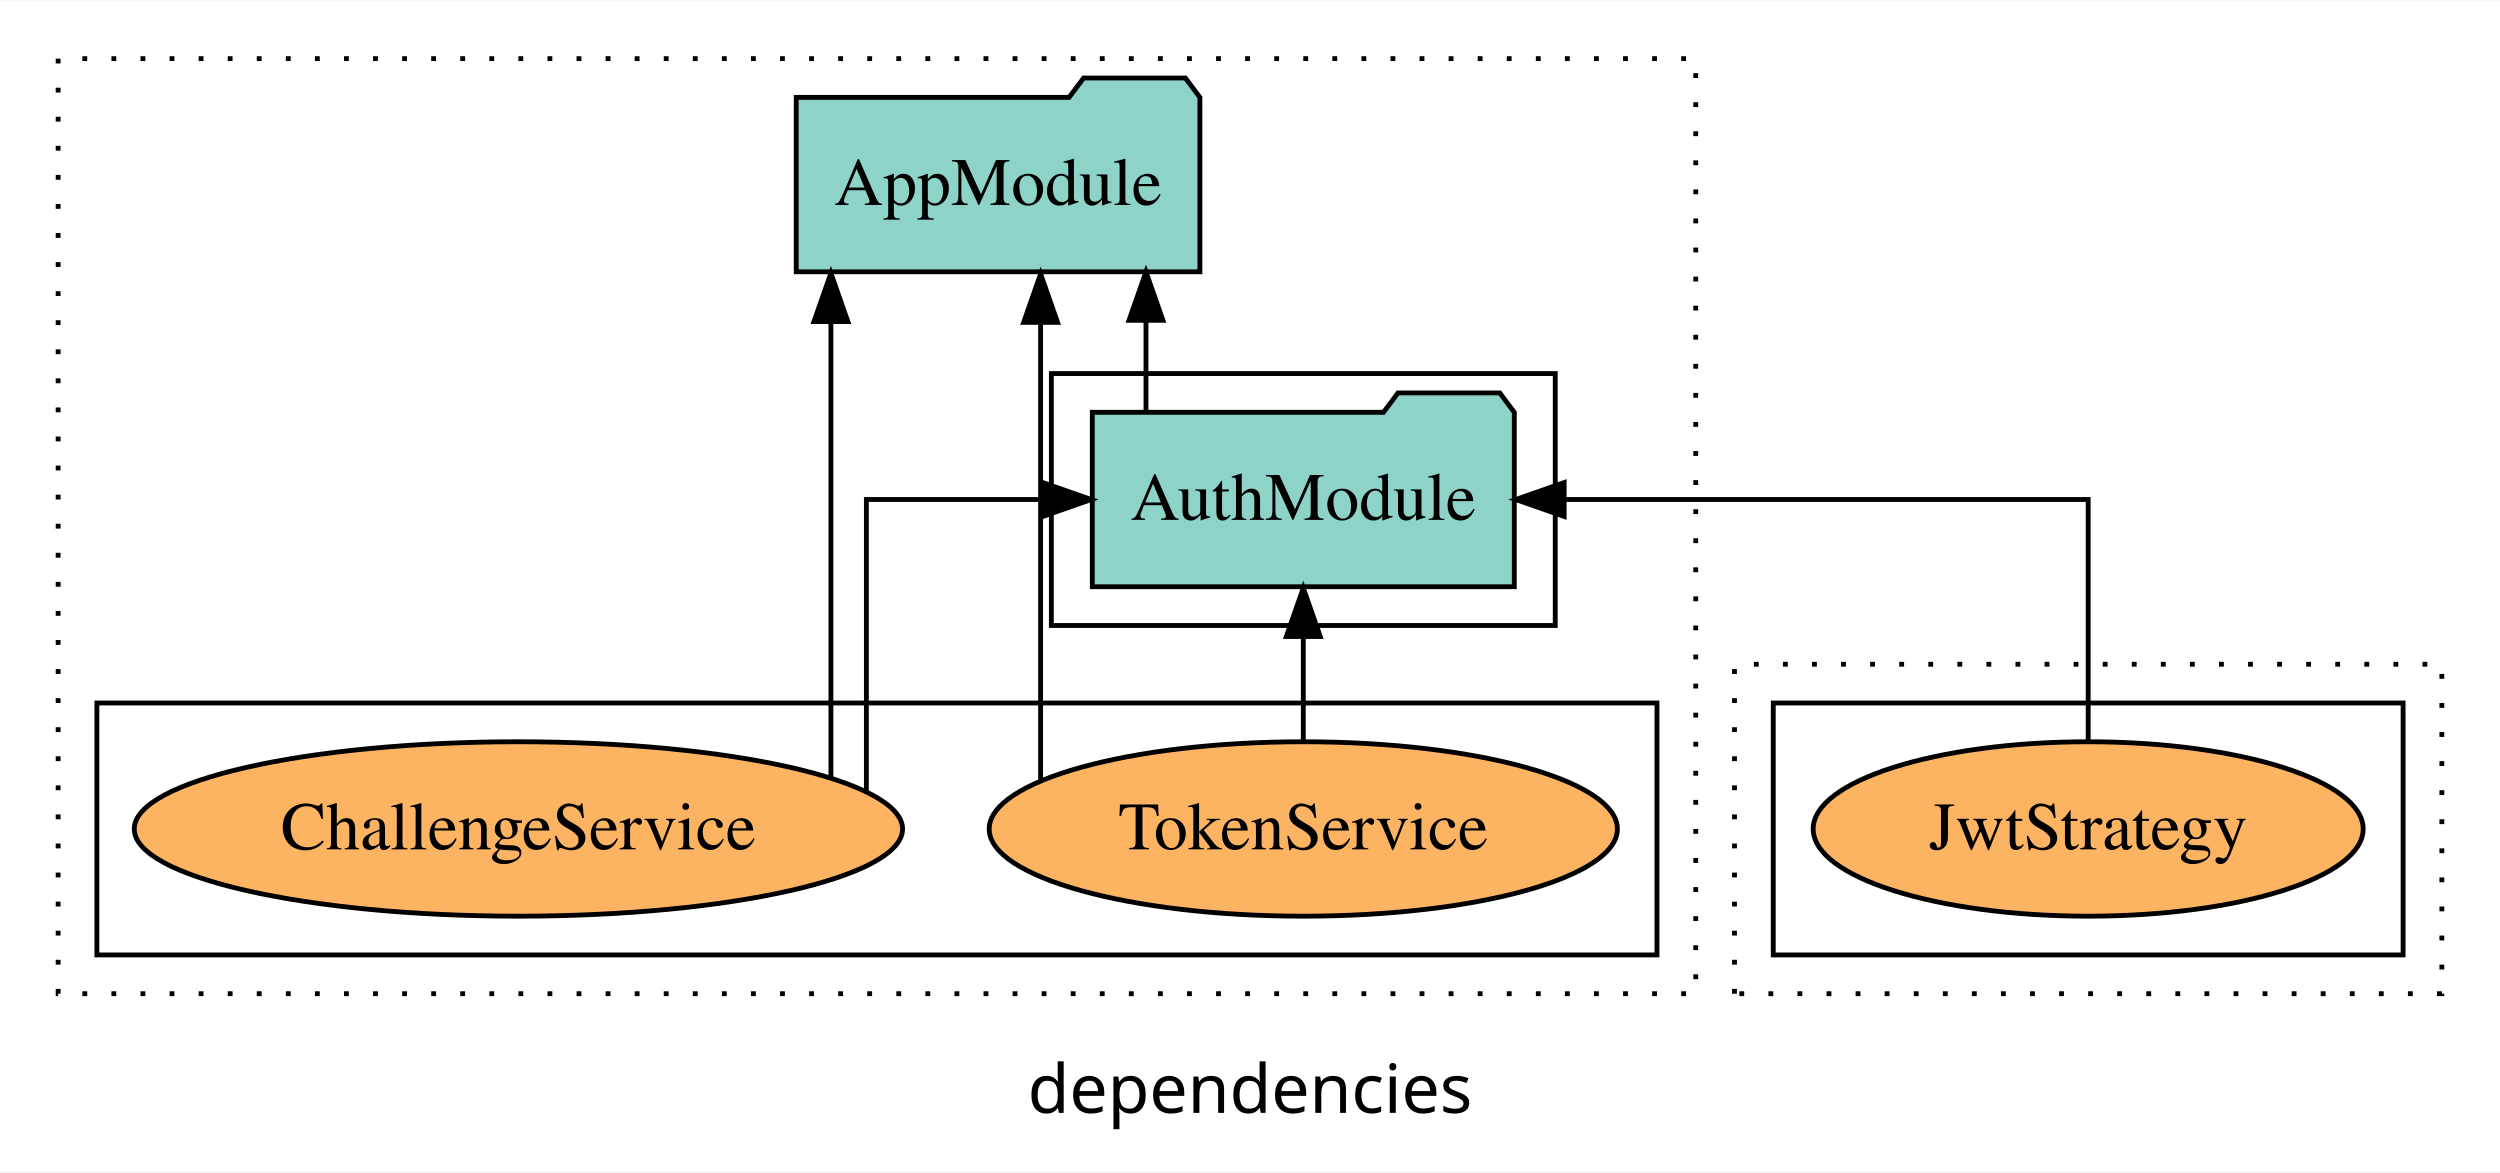
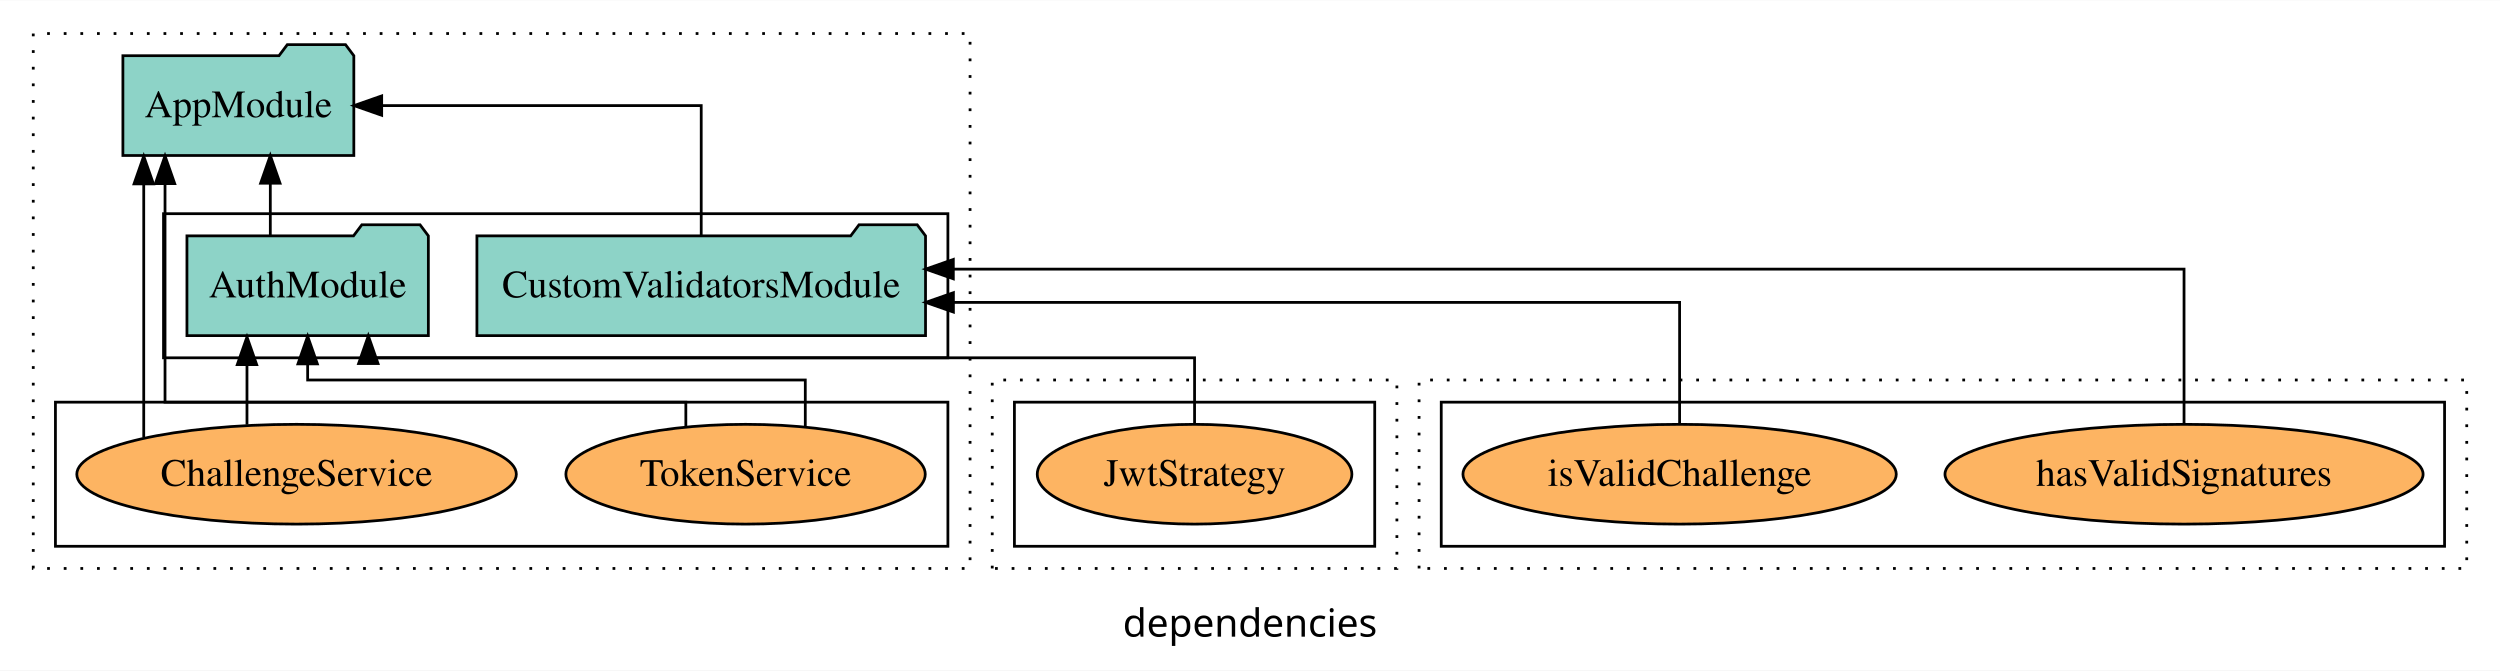
- <svg xmlns="http://www.w3.org/2000/svg" width="516pt" height="242pt" viewBox="0.00 0.00 516.00 241.80">
+ <svg xmlns="http://www.w3.org/2000/svg" width="902pt" height="242pt" viewBox="0.00 0.00 902.00 241.80">
  <g id="graph0" class="graph" transform="scale(1 1) rotate(0) translate(4 237.8)">
-     <polygon fill="white" stroke="transparent" points="-4,4 -4,-237.8 512,-237.8 512,4 -4,4" />
-     <text text-anchor="middle" x="254" y="-8.2" font-family="sans-serif" font-size="14.00">dependencies</text>
+     <polygon fill="white" stroke="transparent" points="-4,4 -4,-237.8 898,-237.8 898,4 -4,4" />
+     <text text-anchor="middle" x="447" y="-8.2" font-family="sans-serif" font-size="14.00">dependencies</text>
    <g id="clust1" class="cluster">
      <polygon fill="none" stroke="black" stroke-dasharray="1,5" points="8,-32.8 8,-225.8 346,-225.8 346,-32.8 8,-32.8" />
    </g>
    <g id="clust3" class="cluster">
-       <polygon fill="none" stroke="black" points="213,-108.8 213,-160.8 317,-160.8 317,-108.8 213,-108.8" />
+       <polygon fill="none" stroke="black" points="55,-108.8 55,-160.8 338,-160.8 338,-108.8 55,-108.8" />
    </g>
    <g id="clust6" class="cluster">
      <polygon fill="none" stroke="black" points="16,-40.8 16,-92.8 338,-92.8 338,-40.8 16,-40.8" />
    </g>
    <g id="clust7" class="cluster">
      <polygon fill="none" stroke="black" stroke-dasharray="1,5" points="354,-32.8 354,-100.8 500,-100.8 500,-32.8 354,-32.8" />
    </g>
    <g id="clust12" class="cluster">
      <polygon fill="none" stroke="black" points="362,-40.8 362,-92.8 492,-92.8 492,-40.8 362,-40.8" />
    </g>
+     <g id="clust13" class="cluster">
+       <polygon fill="none" stroke="black" stroke-dasharray="1,5" points="508,-32.8 508,-100.8 886,-100.8 886,-32.8 508,-32.8" />
+     </g>
+     <g id="clust18" class="cluster">
+       <polygon fill="none" stroke="black" points="516,-40.8 516,-92.8 878,-92.8 878,-40.8 516,-40.8" />
+     </g>
    <g id="node1" class="node">
-       <polygon fill="#8dd3c7" stroke="black" points="308.55,-152.8 305.55,-156.8 284.55,-156.8 281.55,-152.8 221.45,-152.8 221.45,-116.8 308.55,-116.8 308.55,-152.8" />
-       <text text-anchor="middle" x="265" y="-130.6" font-family="Times,serif" font-size="14.00">AuthModule</text>
+       <polygon fill="#8dd3c7" stroke="black" points="150.55,-152.8 147.55,-156.8 126.55,-156.8 123.55,-152.8 63.45,-152.8 63.45,-116.8 150.55,-116.8 150.55,-152.8" />
+       <text text-anchor="middle" x="107" y="-130.6" font-family="Times,serif" font-size="14.00">AuthModule</text>
+     </g>
+     <g id="node3" class="node">
+       <polygon fill="#8dd3c7" stroke="black" points="123.66,-217.8 120.66,-221.8 99.66,-221.8 96.66,-217.8 40.34,-217.8 40.34,-181.8 123.66,-181.8 123.66,-217.8" />
+       <text text-anchor="middle" x="82" y="-195.6" font-family="Times,serif" font-size="14.00">AppModule</text>
+     </g>
+     <g id="edge1" class="edge">
+       <path fill="none" stroke="black" d="M93.53,-152.91C93.53,-152.91 93.53,-171.79 93.53,-171.79" />
+       <polygon fill="black" stroke="black" points="90.03,-171.79 93.53,-181.79 97.03,-171.79 90.03,-171.79" />
    </g>
    <g id="node2" class="node">
-       <polygon fill="#8dd3c7" stroke="black" points="243.66,-217.8 240.66,-221.8 219.66,-221.8 216.66,-217.8 160.34,-217.8 160.34,-181.8 243.66,-181.8 243.66,-217.8" />
-       <text text-anchor="middle" x="202" y="-195.6" font-family="Times,serif" font-size="14.00">AppModule</text>
+       <polygon fill="#8dd3c7" stroke="black" points="329.93,-152.8 326.93,-156.8 305.93,-156.8 302.93,-152.8 168.07,-152.8 168.07,-116.8 329.93,-116.8 329.93,-152.8" />
+       <text text-anchor="middle" x="249" y="-130.6" font-family="Times,serif" font-size="14.00">CustomValidatorsModule</text>
    </g>
-     <g id="edge1" class="edge">
-       <path fill="none" stroke="black" d="M232.53,-152.91C232.53,-152.91 232.53,-171.79 232.53,-171.79" />
-       <polygon fill="black" stroke="black" points="229.03,-171.79 232.53,-181.79 236.03,-171.79 229.03,-171.79" />
+     <g id="edge2" class="edge">
+       <path fill="none" stroke="black" d="M249,-152.91C249,-172.14 249,-199.8 249,-199.8 249,-199.8 133.71,-199.8 133.71,-199.8" />
+       <polygon fill="black" stroke="black" points="133.71,-196.3 123.71,-199.8 133.71,-203.3 133.71,-196.3" />
    </g>
-     <g id="node3" class="node">
+     <g id="node4" class="node">
      <ellipse fill="#fdb462" stroke="black" cx="103" cy="-66.8" rx="79.29" ry="18" />
      <text text-anchor="middle" x="103" y="-62.6" font-family="Times,serif" font-size="14.00">ChallengeService</text>
    </g>
-     <g id="edge4" class="edge">
-       <path fill="none" stroke="black" d="M174.82,-74.6C174.82,-92.46 174.82,-134.8 174.82,-134.8 174.82,-134.8 211.23,-134.8 211.23,-134.8" />
-       <polygon fill="black" stroke="black" points="211.23,-138.3 221.23,-134.8 211.23,-131.3 211.23,-138.3" />
+     <g id="edge5" class="edge">
+       <path fill="none" stroke="black" d="M85.11,-84.67C85.11,-84.67 85.11,-106.34 85.11,-106.34" />
+       <polygon fill="black" stroke="black" points="81.61,-106.34 85.11,-116.34 88.61,-106.34 81.61,-106.34" />
    </g>
-     <g id="edge2" class="edge">
-       <path fill="none" stroke="black" d="M167.5,-77.24C167.5,-77.24 167.5,-171.52 167.5,-171.52" />
-       <polygon fill="black" stroke="black" points="164,-171.52 167.5,-181.52 171,-171.52 164,-171.52" />
+     <g id="edge3" class="edge">
+       <path fill="none" stroke="black" d="M47.86,-80.04C47.86,-80.04 47.86,-171.56 47.86,-171.56" />
+       <polygon fill="black" stroke="black" points="44.36,-171.56 47.86,-181.56 51.36,-171.56 44.36,-171.56" />
    </g>
-     <g id="node4" class="node">
+     <g id="node5" class="node">
      <ellipse fill="#fdb462" stroke="black" cx="265" cy="-66.8" rx="64.83" ry="18" />
      <text text-anchor="middle" x="265" y="-62.6" font-family="Times,serif" font-size="14.00">TokenService</text>
    </g>
-     <g id="edge6" class="edge">
-       <path fill="none" stroke="black" d="M265,-85.02C265,-85.02 265,-106.53 265,-106.53" />
-       <polygon fill="black" stroke="black" points="261.5,-106.53 265,-116.53 268.5,-106.53 261.5,-106.53" />
+     <g id="edge7" class="edge">
+       <path fill="none" stroke="black" d="M286.55,-83.8C286.55,-92.3 286.55,-100.8 286.55,-100.8 286.55,-100.8 107,-100.8 107,-100.8 107,-100.8 107,-106.61 107,-106.61" />
+       <polygon fill="black" stroke="black" points="103.5,-106.61 107,-116.61 110.5,-106.61 103.5,-106.61" />
    </g>
-     <g id="edge3" class="edge">
-       <path fill="none" stroke="black" d="M210.78,-76.8C210.78,-76.8 210.78,-171.36 210.78,-171.36" />
-       <polygon fill="black" stroke="black" points="207.28,-171.36 210.78,-181.36 214.28,-171.36 207.28,-171.36" />
+     <g id="edge4" class="edge">
+       <path fill="none" stroke="black" d="M243.45,-84C243.45,-88.83 243.45,-92.8 243.45,-92.8 243.45,-92.8 55.54,-92.8 55.54,-92.8 55.54,-92.8 55.54,-171.65 55.54,-171.65" />
+       <polygon fill="black" stroke="black" points="52.04,-171.65 55.54,-181.65 59.04,-171.65 52.04,-171.65" />
    </g>
-     <g id="node5" class="node">
+     <g id="node6" class="node">
      <ellipse fill="#fdb462" stroke="black" cx="427" cy="-66.8" rx="56.76" ry="18" />
      <text text-anchor="middle" x="427" y="-62.6" font-family="Times,serif" font-size="14.00">JwtStrategy</text>
    </g>
-     <g id="edge5" class="edge">
-       <path fill="none" stroke="black" d="M427,-85.02C427,-105.17 427,-134.8 427,-134.8 427,-134.8 318.84,-134.8 318.84,-134.8" />
-       <polygon fill="black" stroke="black" points="318.84,-131.3 308.84,-134.8 318.84,-138.3 318.84,-131.3" />
+     <g id="edge6" class="edge">
+       <path fill="none" stroke="black" d="M427,-84.86C427,-96.24 427,-108.8 427,-108.8 427,-108.8 128.89,-108.8 128.89,-108.8 128.89,-108.8 128.89,-109.59 128.89,-109.59" />
+       <polygon fill="black" stroke="black" points="125.39,-106.74 128.89,-116.74 132.39,-106.74 125.39,-106.74" />
+     </g>
+     <g id="node7" class="node">
+       <ellipse fill="#fdb462" stroke="black" cx="784" cy="-66.8" rx="86.25" ry="18" />
+       <text text-anchor="middle" x="784" y="-62.6" font-family="Times,serif" font-size="14.00">hasValidSignatures</text>
+     </g>
+     <g id="edge8" class="edge">
+       <path fill="none" stroke="black" d="M784,-85.09C784,-107.01 784,-140.8 784,-140.8 784,-140.8 339.96,-140.8 339.96,-140.8" />
+       <polygon fill="black" stroke="black" points="339.96,-137.3 329.96,-140.8 339.96,-144.3 339.96,-137.3" />
+     </g>
+     <g id="node8" class="node">
+       <ellipse fill="#fdb462" stroke="black" cx="602" cy="-66.8" rx="78.17" ry="18" />
+       <text text-anchor="middle" x="602" y="-62.6" font-family="Times,serif" font-size="14.00">isValidChallenge</text>
+     </g>
+     <g id="edge9" class="edge">
+       <path fill="none" stroke="black" d="M602,-85.07C602,-103.36 602,-128.8 602,-128.8 602,-128.8 339.99,-128.8 339.99,-128.8" />
+       <polygon fill="black" stroke="black" points="339.99,-125.3 329.99,-128.8 339.99,-132.3 339.99,-125.3" />
    </g>
  </g>
</svg>
